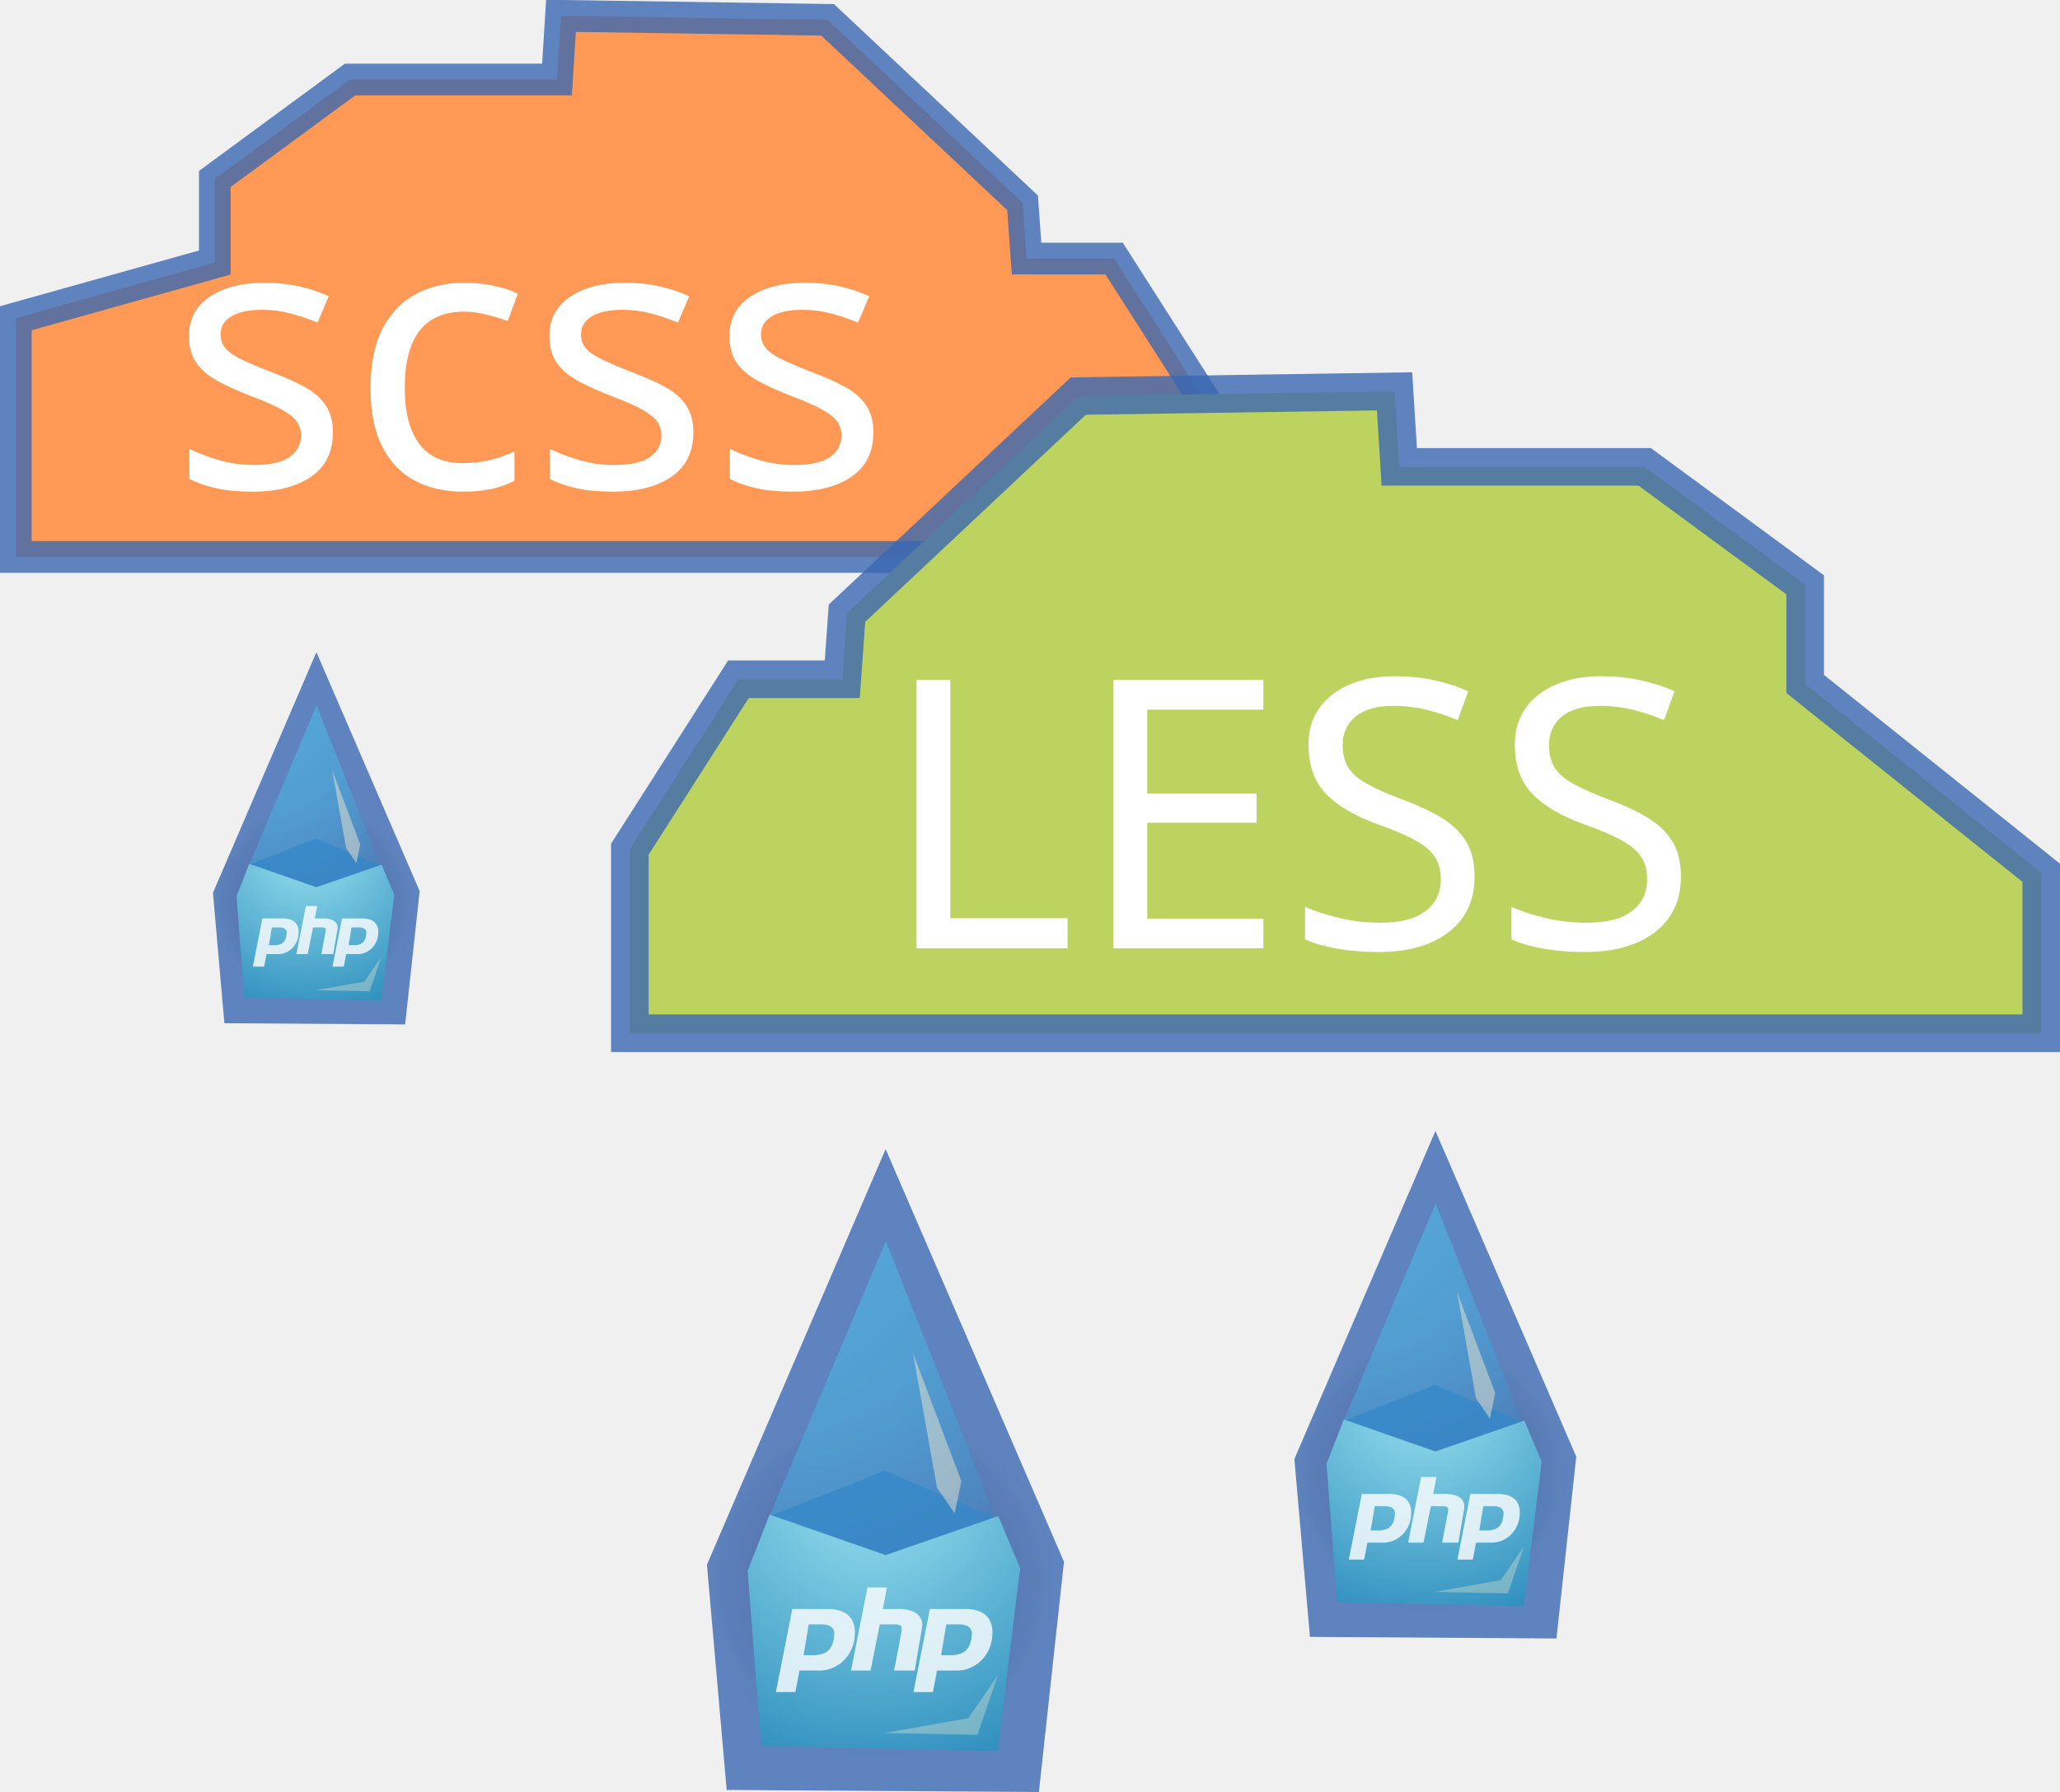
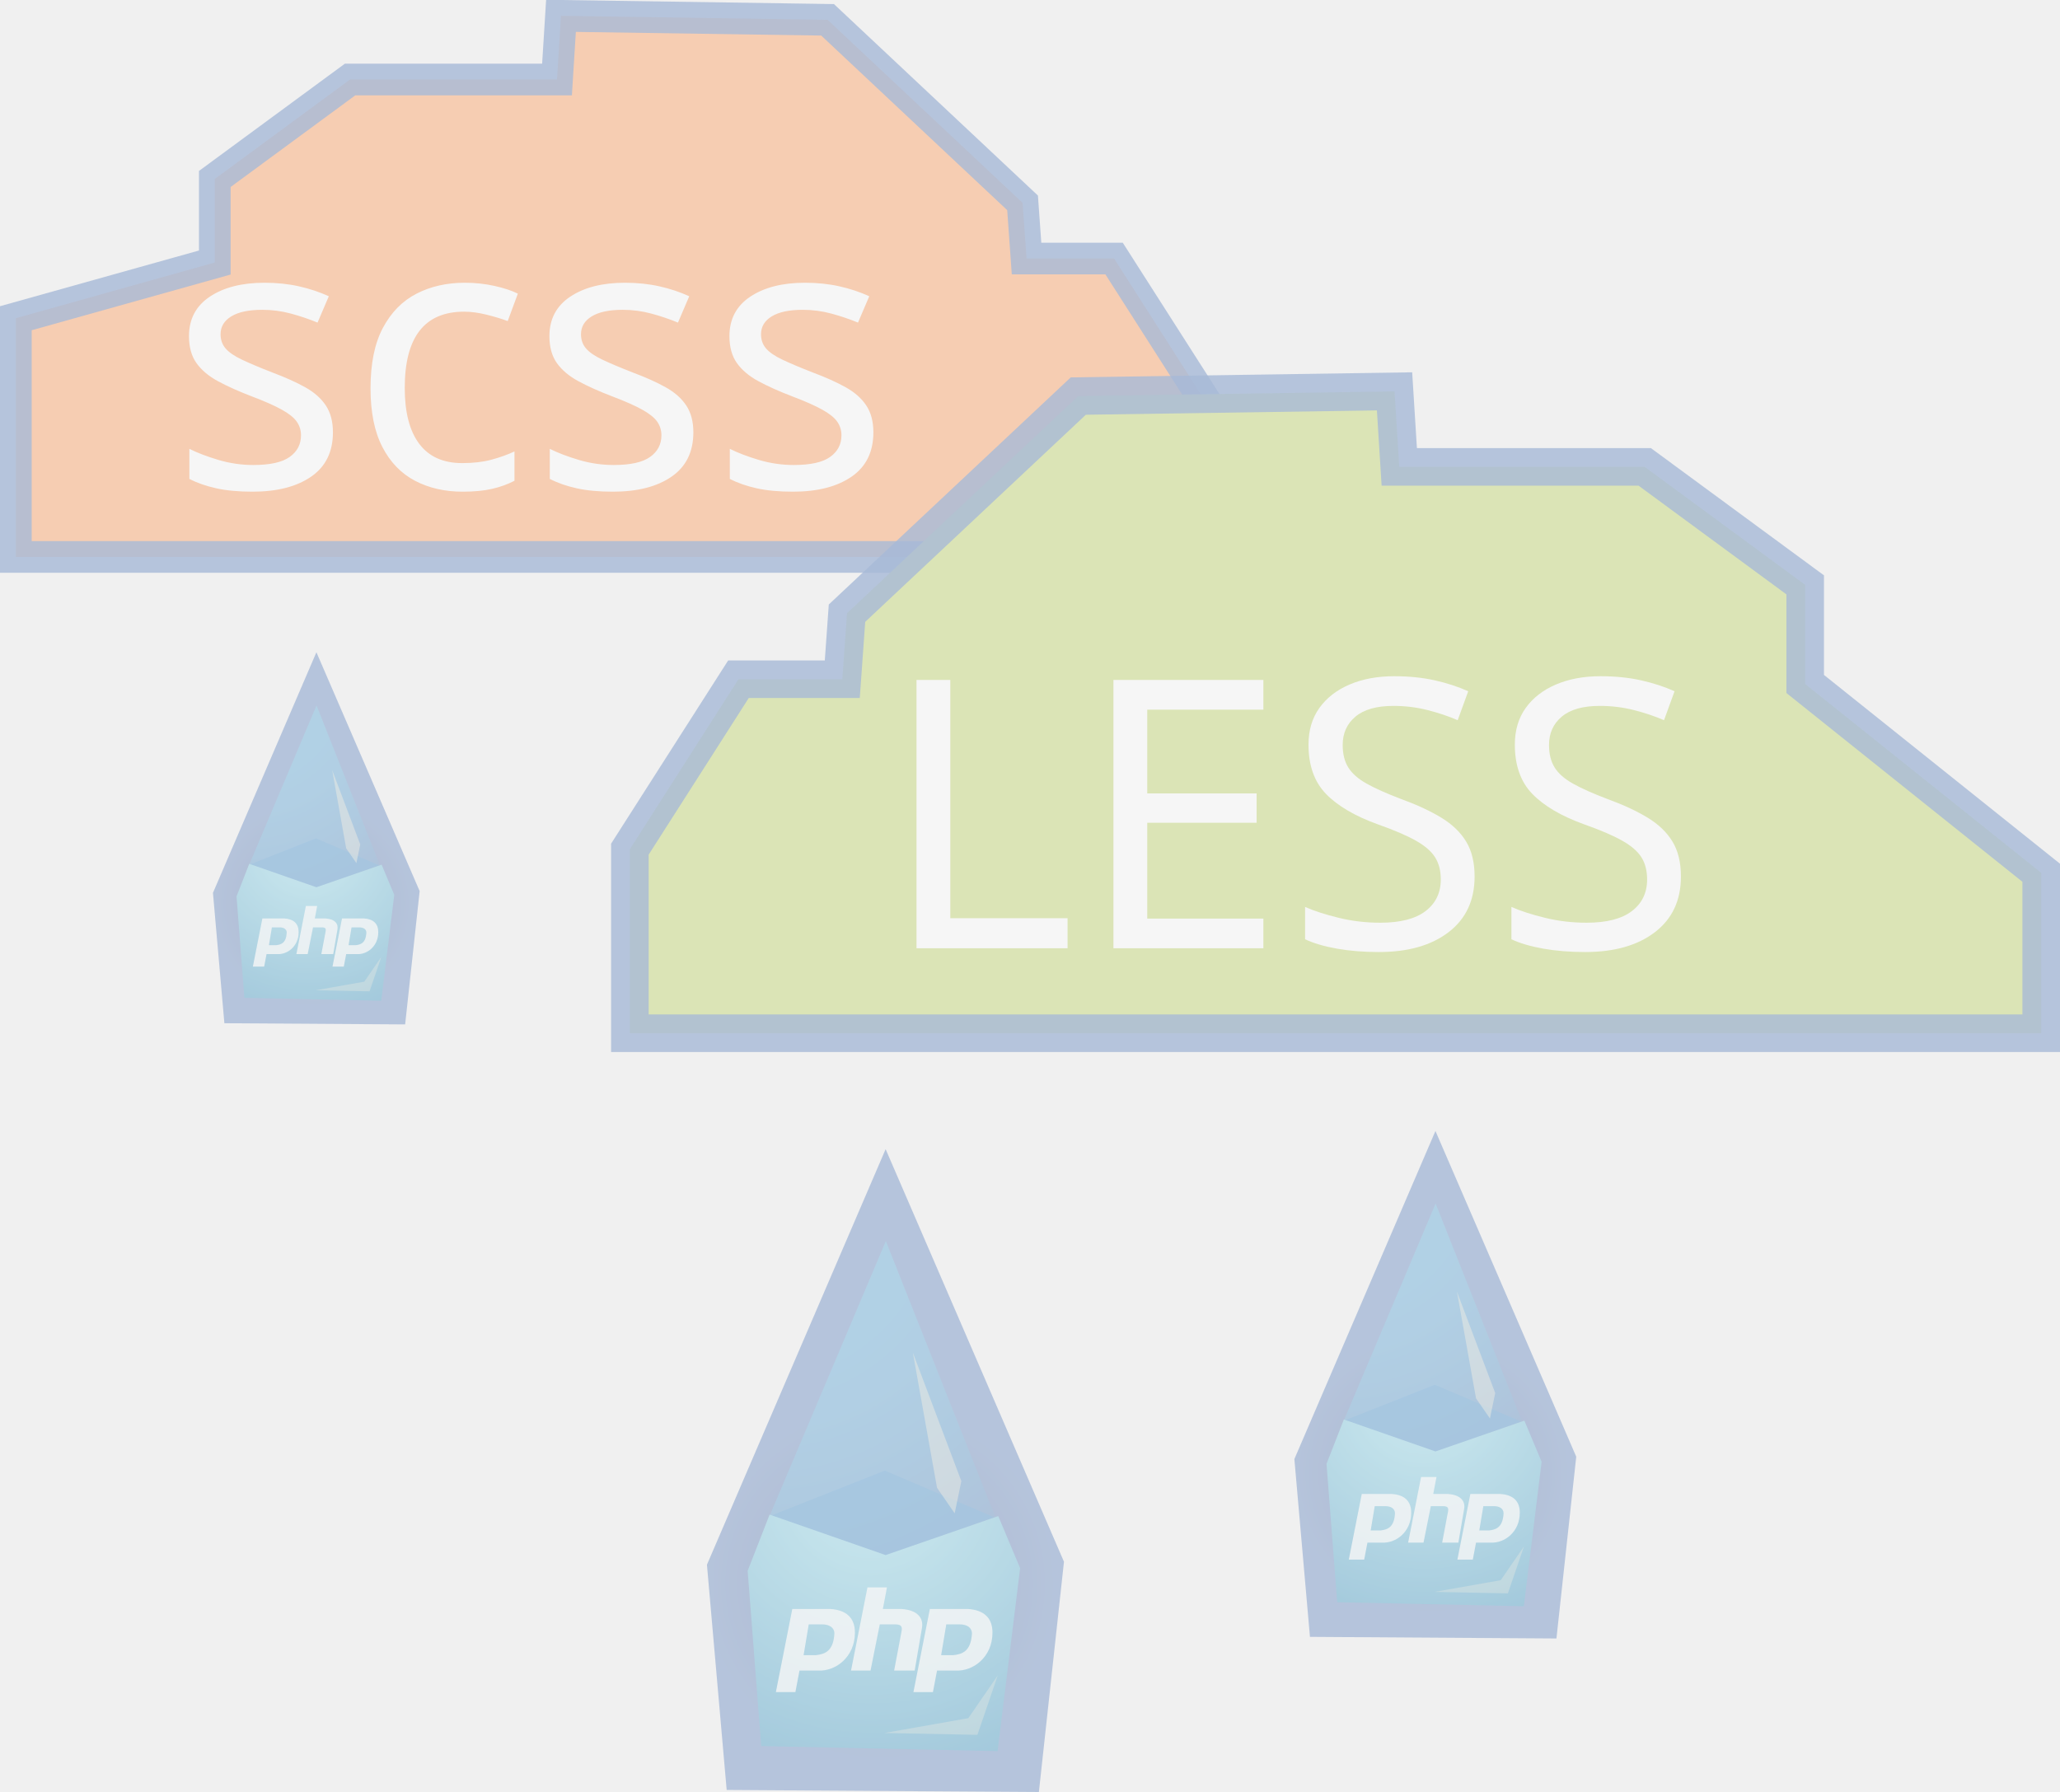
<svg xmlns="http://www.w3.org/2000/svg" xmlns:xlink="http://www.w3.org/1999/xlink" viewBox="0 0 1000 870">
  <defs>
    <radialGradient id="g" cx="493.501" cy="917.056" r="16.984" xlink:href="#a" gradientUnits="userSpaceOnUse" gradientTransform="translate(-345.2 -811.68)" />
    <radialGradient id="h" cx="479.844" cy="875.657" r="53.322" xlink:href="#b" gradientUnits="userSpaceOnUse" gradientTransform="translate(-276.824 -685.7) scale(.8613)" fx="479.844" fy="875.657" />
    <radialGradient id="i" cx="492.757" cy="907.395" r="28.68" xlink:href="#c" gradientUnits="userSpaceOnUse" gradientTransform="translate(-345.2 -811.68)" />
    <radialGradient id="d" cx="493.501" cy="917.056" r="16.984" xlink:href="#a" gradientUnits="userSpaceOnUse" gradientTransform="translate(-345.2 -811.68)" />
    <radialGradient id="e" cx="479.844" cy="875.657" r="53.322" xlink:href="#b" gradientUnits="userSpaceOnUse" gradientTransform="translate(-276.824 -685.7) scale(.8613)" fx="479.844" fy="875.657" />
    <radialGradient id="f" cx="492.757" cy="907.395" r="28.68" xlink:href="#c" gradientUnits="userSpaceOnUse" gradientTransform="translate(-345.2 -811.68)" />
    <radialGradient id="j" cx="493.501" cy="917.056" r="16.984" xlink:href="#a" gradientUnits="userSpaceOnUse" gradientTransform="translate(-345.2 -811.68)" />
    <radialGradient id="k" cx="479.844" cy="875.657" r="53.322" xlink:href="#b" gradientUnits="userSpaceOnUse" gradientTransform="translate(-276.824 -685.7) scale(.8613)" fx="479.844" fy="875.657" />
    <radialGradient id="l" cx="492.757" cy="907.395" r="28.68" xlink:href="#c" gradientUnits="userSpaceOnUse" gradientTransform="translate(-345.2 -811.68)" />
  </defs>
-   <path fill="#f95" stroke="#3a68b1" stroke-opacity=".8" stroke-width="15.38" d="M7.69 270.393V154.495l96.582-27.043V86.887l65.675-48.291h100.445l1.932-30.906 129.419 1.932 94.65 88.855 1.932 27.043h42.496l44.428 69.539v75.334z" />
-   <text x="82.446" y="236.881" fill="#fff" style="text-align:start;line-height:125%;-inkscape-font-specification:FORCED SQUARE Medium" font-size="182.443" font-weight="500" letter-spacing="0" word-spacing="0" font-family="FORCED SQUARE">
-     <tspan x="82.446" y="236.881" style="text-align:start;line-height:125%;-inkscape-font-specification:FORCED SQUARE Medium">scss</tspan>
-   </text>
-   <path fill="#bcd35f" stroke="#3a68b1" stroke-opacity=".8" stroke-width="18.244" d="M990.878 501.624v-77.907l-114.568-91.654v-48.119l-77.906-57.284H679.254l-2.291-36.662-153.521 2.291-112.276 105.403-2.291 32.079h-50.41l-52.701 82.489v89.364z" />
-   <text x="427.205" y="460.378" fill="#fff" style="text-align:start;line-height:125%;-inkscape-font-specification:FORCED SQUARE Medium" font-size="182.443" font-weight="500" letter-spacing="0" word-spacing="0" font-family="FORCED SQUARE">
-     <tspan x="427.205" y="460.378" style="text-align:start;line-height:125%;-inkscape-font-specification:FORCED SQUARE Medium">LESS</tspan>
-   </text>
-   <g transform="matrix(3.9635 0 0 3.9635 106.53 297.975)" opacity=".8">
-     <radialGradient id="a" cx="493.501" cy="917.056" r="16.984" gradientUnits="userSpaceOnUse" gradientTransform="translate(-345.2 -811.68)">
-       <stop offset=".005" stop-color="#203C85" />
-       <stop offset="1" stop-color="#3968B1" />
-     </radialGradient>
-     <path fill="url(#d)" d="M163.751 125.519l-30.19-.198-1.908-21.78L148.931 63.352l17.245 39.9z" />
-     <radialGradient id="b" cx="492.776" cy="876.315" r="53.322" gradientUnits="userSpaceOnUse" gradientTransform="translate(-345.2 -811.68)">
-       <stop offset=".218" stop-color="#2E92D1" />
-       <stop offset=".322" stop-color="#2D90CF" />
-       <stop offset=".477" stop-color="#2A89CA" />
-       <stop offset=".626" stop-color="#277DC1" />
-       <stop offset=".771" stop-color="#266CB4" />
-       <stop offset=".912" stop-color="#2658A5" />
-       <stop offset="1" stop-color="#284999" />
-     </radialGradient>
-     <path fill="url(#e)" d="M153.497 120.808l-10.98.068-6.418-16.799 1.655-5.361 11.199-26.474 10.688 26.946 1.341 4.816z" />
-     <path fill="#006dbf" d="M159.419 98.942l-10.564-4.505-11.035 4.363 11.112 3.963z" opacity=".69" />
-     <radialGradient id="c" cx="492.757" cy="907.395" r="28.68" gradientUnits="userSpaceOnUse" gradientTransform="translate(-345.2 -811.68)">
-       <stop offset=".227" stop-color="#64C6E1" />
-       <stop offset="1" stop-color="#0077B2" />
-     </radialGradient>
-     <path fill="url(#f)" d="M159.823 98.836L148.931 102.608l-11.22-3.915-2.121 5.437 1.309 16.948 22.859.49 2.178-17.695z" />
-     <path fill="#ffefc6" d="M151.562 83.025l4.689 12.43-.644 3.12-1.708-2.475z" opacity=".446" />
-     <path fill="#ffefc6" d="M156.928 118.379l-8.126 1.433 9.003.181 1.968-5.749z" opacity=".321" />
-   </g>
-   <path fill="#fff" opacity=".8" d="M675.606 725.317h-14.556l-6.293 31.865h7.474l1.573-8.261h7.082c6.688.394 14.162-5.114 14.162-14.556 0-5.507-3.147-8.653-9.442-9.048zm-5.507 17.703h-4.722l1.968-11.802h5.114c2.754 0 4.72 1.181 4.72 3.541-.392 6.688-3.541 7.867-7.08 8.261zM683.557 748.921l6.293-31.865h7.474l-1.573 8.261h7.082c6.293.394 8.655 3.541 7.868 7.474l-2.754 16.129h-7.868l2.754-14.556c.394-1.968.394-3.147-2.36-3.147H694.573l-3.541 17.703H683.557zM728.32 725.317h-14.554l-6.293 31.865h7.474l1.573-8.261h7.082c6.686.392 14.16-5.114 14.16-14.556 0-5.507-3.147-8.653-9.442-9.048zm-5.507 17.703h-4.72l1.968-11.802h5.114c2.754 0 4.72 1.181 4.72 3.541-.394 6.688-3.541 7.867-7.082 8.261z" />
-   <g opacity=".8">
-     <path fill="url(#g)" d="M163.751 125.519l-30.19-.198-1.908-21.78L148.931 63.352l17.245 39.9z" transform="translate(-279.28 132.517) scale(2.90656)" />
-     <path fill="url(#h)" d="M153.497 120.808l-10.98.068-6.418-16.799 1.655-5.361 11.199-26.474 10.688 26.946 1.341 4.816z" transform="translate(-279.28 132.517) scale(2.90656)" />
-     <path fill="#006dbf" d="M184.08 420.098l-30.705-13.094-32.073 12.683 32.298 11.518z" opacity=".69" />
-     <path fill="url(#i)" d="M159.823 98.836L148.931 102.608l-11.22-3.915-2.121 5.437 1.309 16.948 22.859.49 2.178-17.695z" transform="translate(-279.28 132.517) scale(2.90656)" />
-     <path fill="#ffefc6" d="M161.245 373.835l13.63 36.128-1.87 9.069-4.963-7.195z" opacity=".446" />
-     <path fill="#ffefc6" d="M176.841 476.592l-23.62 4.166 26.169.527 5.72-16.709z" opacity=".321" />
-   </g>
-   <path fill="#fff" opacity=".8" d="M138.045 445.901h-10.674l-4.615 23.367h5.481l1.154-6.058h5.193c4.904.289 10.385-3.75 10.385-10.674 0-4.038-2.308-6.346-6.924-6.635zm-4.038 12.982h-3.463l1.443-8.655h3.75c2.02 0 3.461.866 3.461 2.597-.288 4.904-2.597 5.769-5.192 6.058zM143.876 463.21l4.615-23.367h5.481l-1.154 6.058h5.193c4.615.289 6.347 2.597 5.77 5.481l-2.02 11.828h-5.77l2.02-10.674c.289-1.443.289-2.308-1.731-2.308h-4.327l-2.597 12.982h-5.481zM176.701 445.901h-10.673l-4.615 23.367h5.481l1.154-6.058h5.193c4.903.288 10.384-3.75 10.384-10.674 0-4.038-2.308-6.346-6.924-6.635zm-4.038 12.982h-3.461l1.443-8.655h3.75c2.02 0 3.461.866 3.461 2.597-.289 4.904-2.597 5.769-5.193 6.058z" />
-   <g>
+   <g opacity="0.4">
+     <path fill="#f95" stroke="#3a68b1" stroke-opacity=".8" stroke-width="15.38" d="M7.69 270.393V154.495l96.582-27.043V86.887l65.675-48.291h100.445l1.932-30.906 129.419 1.932 94.65 88.855 1.932 27.043h42.496l44.428 69.539v75.334z" />
+     <text x="82.446" y="236.881" fill="#fff" style="text-align:start;line-height:125%;-inkscape-font-specification:FORCED SQUARE Medium" font-size="182.443" font-weight="500" letter-spacing="0" word-spacing="0" font-family="FORCED SQUARE">
+       <tspan x="82.446" y="236.881" style="text-align:start;line-height:125%;-inkscape-font-specification:FORCED SQUARE Medium">scss</tspan>
+     </text>
+     <path fill="#bcd35f" stroke="#3a68b1" stroke-opacity=".8" stroke-width="18.244" d="M990.878 501.624v-77.907l-114.568-91.654v-48.119l-77.906-57.284H679.254l-2.291-36.662-153.521 2.291-112.276 105.403-2.291 32.079h-50.41l-52.701 82.489v89.364z" />
+     <text x="427.205" y="460.378" fill="#fff" style="text-align:start;line-height:125%;-inkscape-font-specification:FORCED SQUARE Medium" font-size="182.443" font-weight="500" letter-spacing="0" word-spacing="0" font-family="FORCED SQUARE">
+       <tspan x="427.205" y="460.378" style="text-align:start;line-height:125%;-inkscape-font-specification:FORCED SQUARE Medium">LESS</tspan>
+     </text>
+     <g transform="matrix(3.9635 0 0 3.9635 106.53 297.975)" opacity=".8">
+       <radialGradient id="a" cx="493.501" cy="917.056" r="16.984" gradientUnits="userSpaceOnUse" gradientTransform="translate(-345.2 -811.68)">
+         <stop offset=".005" stop-color="#203C85" />
+         <stop offset="1" stop-color="#3968B1" />
+       </radialGradient>
+       <path fill="url(#d)" d="M163.751 125.519l-30.19-.198-1.908-21.78L148.931 63.352l17.245 39.9z" />
+       <radialGradient id="b" cx="492.776" cy="876.315" r="53.322" gradientUnits="userSpaceOnUse" gradientTransform="translate(-345.2 -811.68)">
+         <stop offset=".218" stop-color="#2E92D1" />
+         <stop offset=".322" stop-color="#2D90CF" />
+         <stop offset=".477" stop-color="#2A89CA" />
+         <stop offset=".626" stop-color="#277DC1" />
+         <stop offset=".771" stop-color="#266CB4" />
+         <stop offset=".912" stop-color="#2658A5" />
+         <stop offset="1" stop-color="#284999" />
+       </radialGradient>
+       <path fill="url(#e)" d="M153.497 120.808l-10.98.068-6.418-16.799 1.655-5.361 11.199-26.474 10.688 26.946 1.341 4.816z" />
+       <path fill="#006dbf" d="M159.419 98.942l-10.564-4.505-11.035 4.363 11.112 3.963z" opacity=".69" />
+       <radialGradient id="c" cx="492.757" cy="907.395" r="28.68" gradientUnits="userSpaceOnUse" gradientTransform="translate(-345.2 -811.68)">
+         <stop offset=".227" stop-color="#64C6E1" />
+         <stop offset="1" stop-color="#0077B2" />
+       </radialGradient>
+       <path fill="url(#f)" d="M159.823 98.836L148.931 102.608l-11.22-3.915-2.121 5.437 1.309 16.948 22.859.49 2.178-17.695z" />
+       <path fill="#ffefc6" d="M151.562 83.025l4.689 12.43-.644 3.12-1.708-2.475z" opacity=".446" />
+       <path fill="#ffefc6" d="M156.928 118.379l-8.126 1.433 9.003.181 1.968-5.749z" opacity=".321" />
+     </g>
+     <path fill="#fff" opacity=".8" d="M675.606 725.317h-14.556l-6.293 31.865h7.474l1.573-8.261h7.082c6.688.394 14.162-5.114 14.162-14.556 0-5.507-3.147-8.653-9.442-9.048zm-5.507 17.703h-4.722l1.968-11.802h5.114c2.754 0 4.72 1.181 4.72 3.541-.392 6.688-3.541 7.867-7.08 8.261zM683.557 748.921l6.293-31.865h7.474l-1.573 8.261h7.082c6.293.394 8.655 3.541 7.868 7.474l-2.754 16.129h-7.868l2.754-14.556c.394-1.968.394-3.147-2.36-3.147H694.573l-3.541 17.703H683.557zM728.32 725.317h-14.554l-6.293 31.865h7.474l1.573-8.261h7.082c6.686.392 14.16-5.114 14.16-14.556 0-5.507-3.147-8.653-9.442-9.048zm-5.507 17.703h-4.72l1.968-11.802h5.114c2.754 0 4.72 1.181 4.72 3.541-.394 6.688-3.541 7.867-7.082 8.261z" />
    <g opacity=".8">
-       <path fill="url(#j)" d="M163.751 125.519l-30.19-.198-1.908-21.78L148.931 63.352l17.245 39.9z" transform="matrix(5.02042 0 0 5.02043 -317.78 239.84)" />
-       <path fill="url(#k)" d="M153.497 120.808l-10.98.068-6.418-16.799 1.655-5.361 11.199-26.474 10.688 26.946 1.341 4.816z" transform="matrix(5.02042 0 0 5.02043 -317.78 239.84)" />
-       <path fill="#006dbf" d="M482.569 736.572l-53.037-22.618-55.399 21.906 55.788 19.894z" opacity=".69" />
-       <path fill="url(#l)" d="M159.823 98.836L148.931 102.608l-11.22-3.915-2.121 5.437 1.309 16.948 22.859.49 2.178-17.695z" transform="matrix(5.02042 0 0 5.02043 -317.78 239.84)" />
-       <path fill="#ffefc6" d="M443.126 656.663l23.543 62.403-3.231 15.665-8.573-12.428z" opacity=".446" />
-       <path fill="#ffefc6" d="M470.064 834.152l-40.798 7.195 45.201.91 9.879-28.861z" opacity=".321" />
+       <path fill="url(#g)" d="M163.751 125.519l-30.19-.198-1.908-21.78L148.931 63.352l17.245 39.9z" transform="translate(-279.28 132.517) scale(2.90656)" />
+       <path fill="url(#h)" d="M153.497 120.808l-10.98.068-6.418-16.799 1.655-5.361 11.199-26.474 10.688 26.946 1.341 4.816z" transform="translate(-279.28 132.517) scale(2.90656)" />
+       <path fill="#006dbf" d="M184.08 420.098l-30.705-13.094-32.073 12.683 32.298 11.518z" opacity=".69" />
+       <path fill="url(#i)" d="M159.823 98.836L148.931 102.608l-11.22-3.915-2.121 5.437 1.309 16.948 22.859.49 2.178-17.695z" transform="translate(-279.28 132.517) scale(2.90656)" />
+       <path fill="#ffefc6" d="M161.245 373.835l13.63 36.128-1.87 9.069-4.963-7.195z" opacity=".446" />
+       <path fill="#ffefc6" d="M176.841 476.592l-23.62 4.166 26.169.527 5.72-16.709z" opacity=".321" />
    </g>
-     <path fill="#fff" opacity=".8" d="M403.051 781.141H384.614l-7.972 40.362h9.467l1.993-10.464h8.97c8.471.499 17.938-6.478 17.938-18.438 0-6.975-3.986-10.961-11.96-11.46zm-6.975 22.423h-5.981l2.492-14.949h6.478c3.489 0 5.979 1.496 5.979 4.485-.497 8.471-4.485 9.964-8.968 10.464zM413.123 811.039l7.972-40.362h9.467l-1.993 10.464h8.97c7.972.499 10.963 4.485 9.967 9.467l-3.489 20.431h-9.967l3.489-18.438c.499-2.492.499-3.986-2.989-3.986h-7.474l-4.485 22.423h-9.467zM469.822 781.141h-18.435l-7.972 40.362h9.467l1.993-10.464h8.97c8.469.497 17.936-6.478 17.936-18.438 0-6.975-3.986-10.961-11.96-11.46zm-6.975 22.423h-5.979l2.492-14.949h6.478c3.489 0 5.979 1.496 5.979 4.485-.499 8.471-4.485 9.964-8.97 10.464z" />
+     <path fill="#fff" opacity=".8" d="M138.045 445.901h-10.674l-4.615 23.367h5.481l1.154-6.058h5.193c4.904.289 10.385-3.75 10.385-10.674 0-4.038-2.308-6.346-6.924-6.635zm-4.038 12.982h-3.463l1.443-8.655h3.75c2.02 0 3.461.866 3.461 2.597-.288 4.904-2.597 5.769-5.192 6.058zM143.876 463.21l4.615-23.367h5.481l-1.154 6.058h5.193c4.615.289 6.347 2.597 5.77 5.481l-2.02 11.828h-5.77l2.02-10.674c.289-1.443.289-2.308-1.731-2.308h-4.327l-2.597 12.982h-5.481zM176.701 445.901h-10.673l-4.615 23.367h5.481l1.154-6.058h5.193c4.903.288 10.384-3.75 10.384-10.674 0-4.038-2.308-6.346-6.924-6.635zm-4.038 12.982h-3.461l1.443-8.655h3.75c2.02 0 3.461.866 3.461 2.597-.289 4.904-2.597 5.769-5.193 6.058z" />
+     <g>
+       <g opacity=".8">
+         <path fill="url(#j)" d="M163.751 125.519l-30.19-.198-1.908-21.78L148.931 63.352l17.245 39.9z" transform="matrix(5.02042 0 0 5.02043 -317.78 239.84)" />
+         <path fill="url(#k)" d="M153.497 120.808l-10.98.068-6.418-16.799 1.655-5.361 11.199-26.474 10.688 26.946 1.341 4.816z" transform="matrix(5.02042 0 0 5.02043 -317.78 239.84)" />
+         <path fill="#006dbf" d="M482.569 736.572l-53.037-22.618-55.399 21.906 55.788 19.894z" opacity=".69" />
+         <path fill="url(#l)" d="M159.823 98.836L148.931 102.608l-11.22-3.915-2.121 5.437 1.309 16.948 22.859.49 2.178-17.695z" transform="matrix(5.02042 0 0 5.02043 -317.78 239.84)" />
+         <path fill="#ffefc6" d="M443.126 656.663l23.543 62.403-3.231 15.665-8.573-12.428z" opacity=".446" />
+         <path fill="#ffefc6" d="M470.064 834.152l-40.798 7.195 45.201.91 9.879-28.861z" opacity=".321" />
+       </g>
+       <path fill="#fff" opacity=".8" d="M403.051 781.141H384.614l-7.972 40.362h9.467l1.993-10.464h8.97c8.471.499 17.938-6.478 17.938-18.438 0-6.975-3.986-10.961-11.96-11.46zm-6.975 22.423h-5.981l2.492-14.949h6.478c3.489 0 5.979 1.496 5.979 4.485-.497 8.471-4.485 9.964-8.968 10.464zM413.123 811.039l7.972-40.362h9.467l-1.993 10.464h8.97c7.972.499 10.963 4.485 9.967 9.467l-3.489 20.431h-9.967l3.489-18.438c.499-2.492.499-3.986-2.989-3.986h-7.474l-4.485 22.423h-9.467zM469.822 781.141h-18.435l-7.972 40.362h9.467l1.993-10.464h8.97c8.469.497 17.936-6.478 17.936-18.438 0-6.975-3.986-10.961-11.96-11.46zm-6.975 22.423h-5.979l2.492-14.949h6.478c3.489 0 5.979 1.496 5.979 4.485-.499 8.471-4.485 9.964-8.97 10.464z" />
+     </g>
  </g>
</svg>
